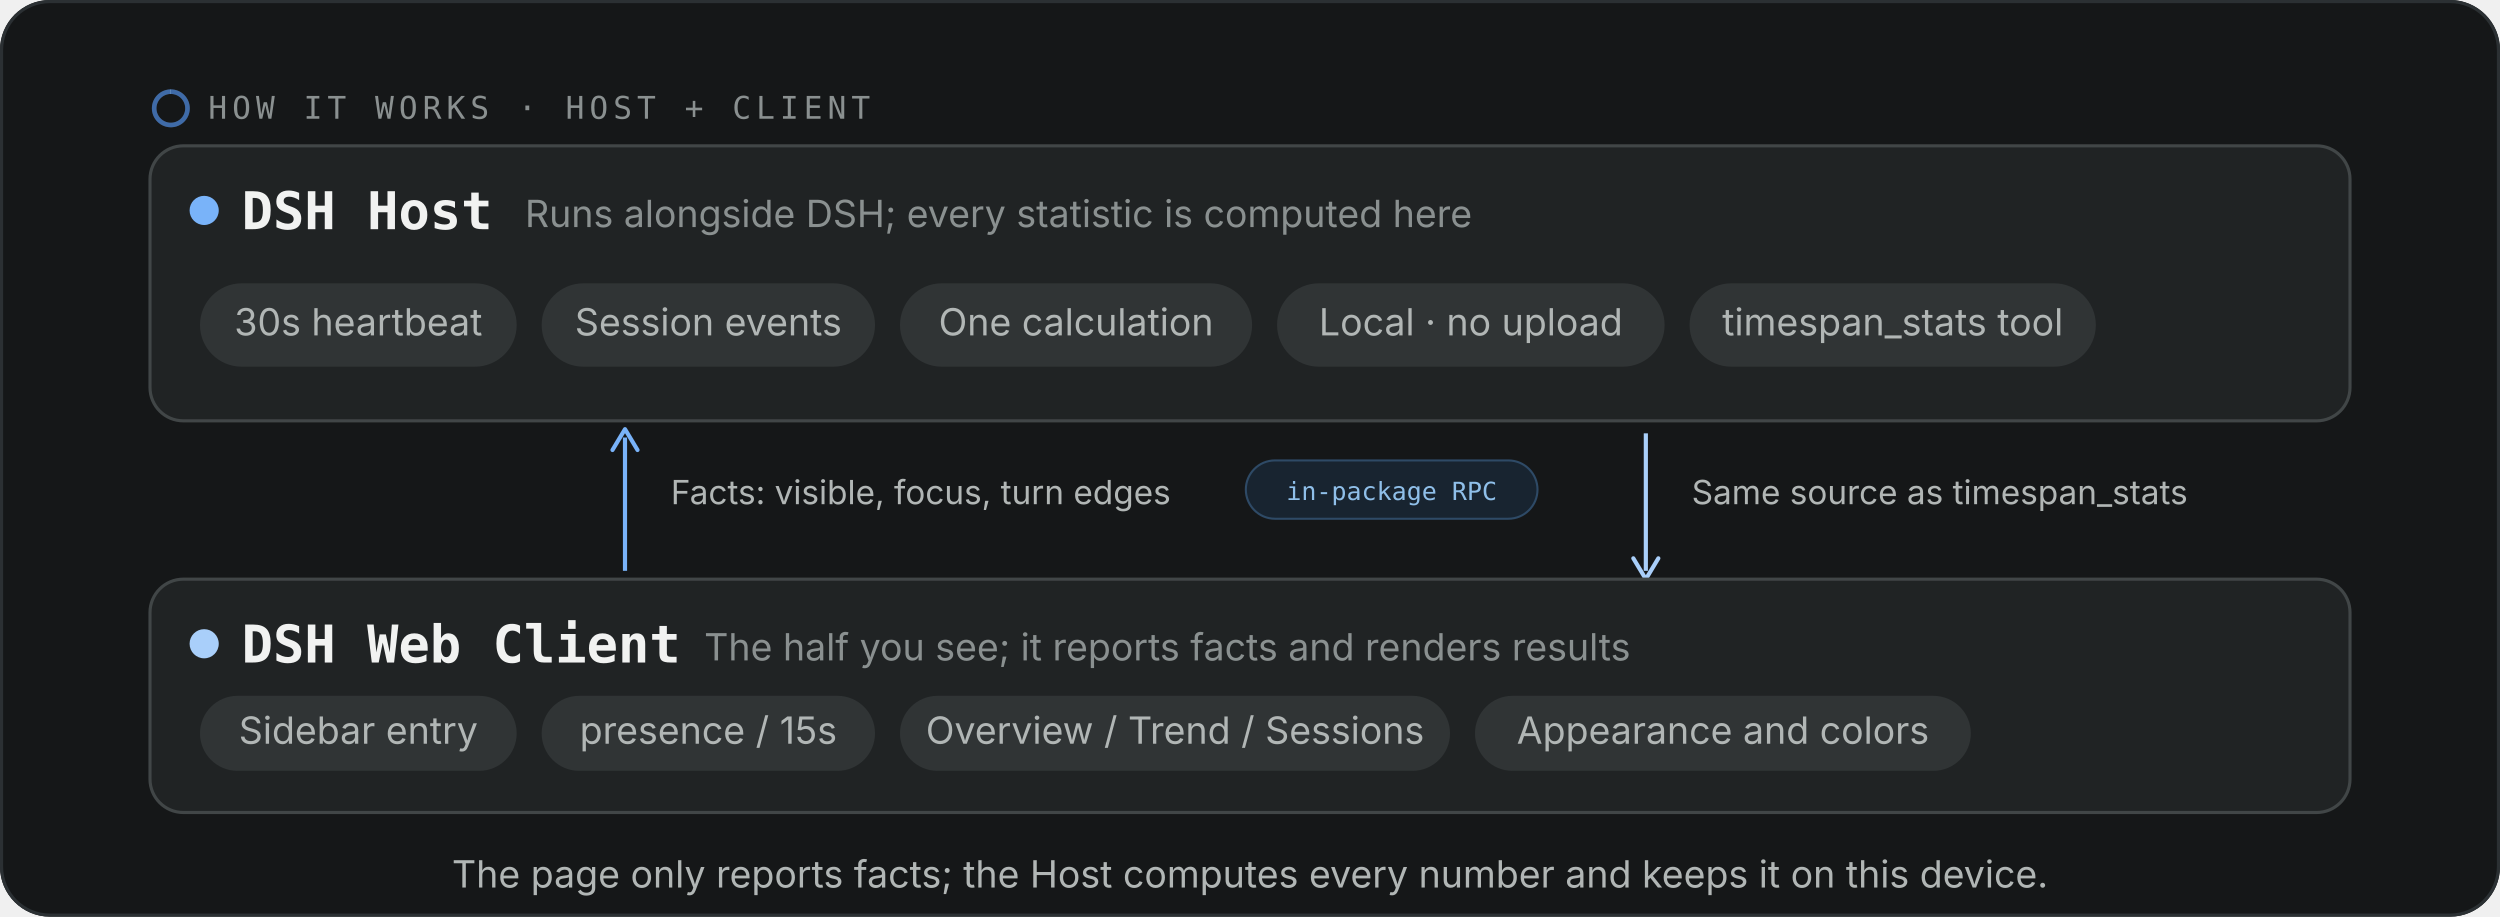
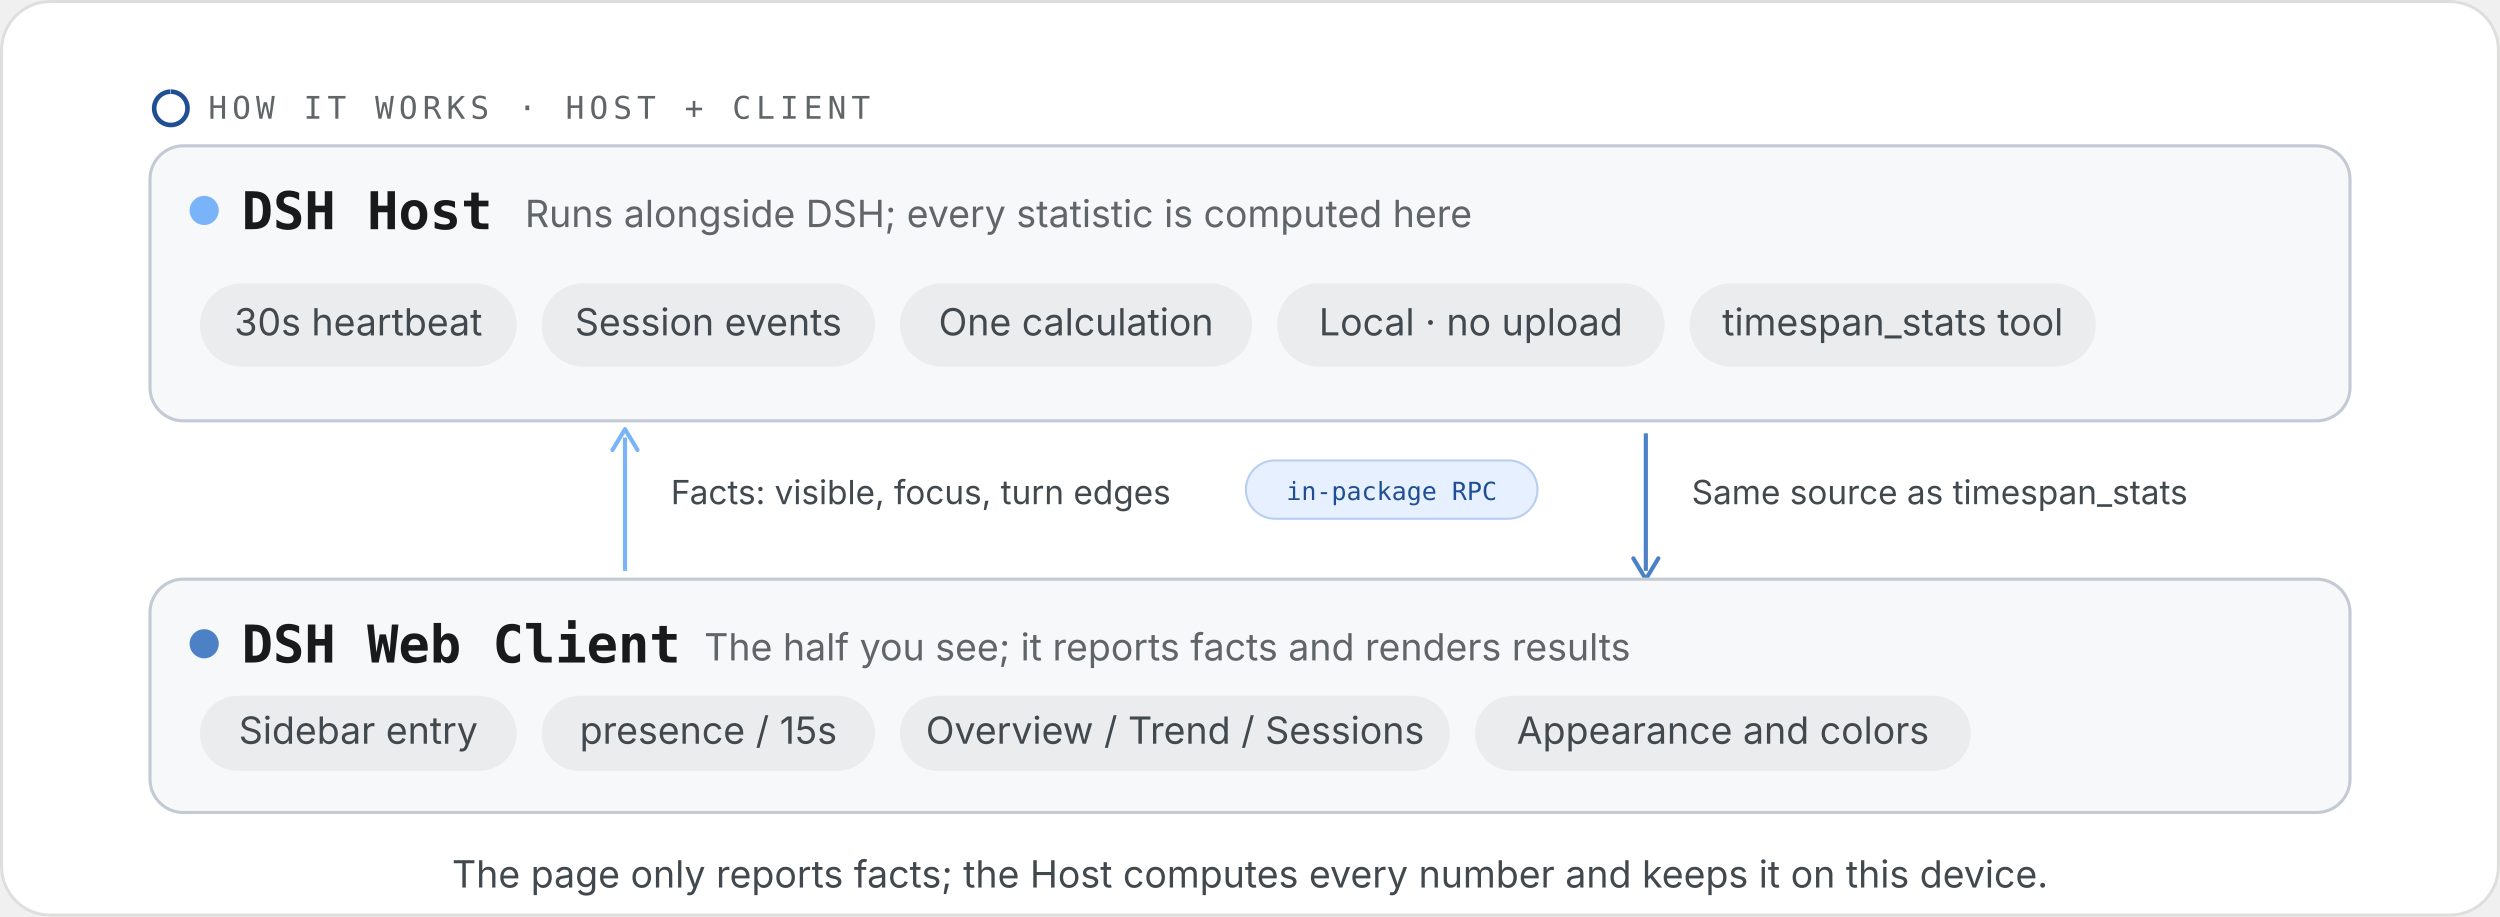
<svg xmlns="http://www.w3.org/2000/svg" width="1200" height="440" viewBox="0 0 1200 440" role="img" aria-labelledby="arch-title arch-desc">
-   <rect width="1200" height="440" rx="24" fill="#151718" />
-   <rect x="0.75" y="0.75" width="1198.5" height="438.5" rx="23.25" fill="none" stroke="#2b3033" stroke-width="1.5" />
+   <rect width="1200" height="440" rx="24" fill="#ffffff" />
+   <rect x="0.75" y="0.75" width="1198.5" height="438.5" rx="23.25" fill="none" stroke="#dedfdd" stroke-width="1.5" />
  <g font-family="-apple-system, BlinkMacSystemFont, 'Segoe UI', 'PingFang SC', 'Microsoft YaHei', sans-serif">
    <g transform="translate(72 42)">
-       <circle cx="10" cy="10" r="8" fill="none" stroke="#303435" stroke-width="2.2" />
+       <circle cx="10" cy="10" r="8" fill="none" stroke="#eaecee" stroke-width="2.2" />
      <g transform="rotate(-90 10 10)">
-         <circle cx="10" cy="10" r="8" fill="none" stroke="#3f6ba8" stroke-width="2.2" pathLength="100" stroke-dasharray="50 50" stroke-dashoffset="0" />
+         <circle cx="10" cy="10" r="8" fill="none" stroke="#1f4e94" stroke-width="2.2" pathLength="100" stroke-dasharray="50 50" stroke-dashoffset="0" />
        <circle cx="10" cy="10" r="8" fill="none" stroke="#79B3F9" stroke-width="2.2" pathLength="100" stroke-dasharray="30 70" stroke-dashoffset="-50" />
-         <circle cx="10" cy="10" r="8" fill="none" stroke="#C29BE8" stroke-width="2.2" pathLength="100" stroke-dasharray="20 80" stroke-dashoffset="-80" />
+         <circle cx="10" cy="10" r="8" fill="none" stroke="#7a5aa6" stroke-width="2.2" pathLength="100" stroke-dasharray="20 80" stroke-dashoffset="-80" />
      </g>
-       <text x="28" y="15" font-size="15" letter-spacing="2.4" fill="#8a9090" font-family="ui-monospace, 'Cascadia Mono', Consolas, 'SFMono-Regular', Menlo, monospace">HOW IT WORKS · HOST + CLIENT</text>
+       <text x="28" y="15" font-size="15" letter-spacing="2.4" fill="#606568" font-family="ui-monospace, 'Cascadia Mono', Consolas, 'SFMono-Regular', Menlo, monospace">HOW IT WORKS · HOST + CLIENT</text>
    </g>
    <g id="host-box">
-       <rect x="72" y="70" width="1056" height="132" rx="16" fill="#202324" stroke="#414647" stroke-width="1.5" />
+       <rect x="72" y="70" width="1056" height="132" rx="16" fill="#f7f8f9" stroke="#c3cad4" stroke-width="1.5" />
      <circle cx="98" cy="101" r="7" fill="#79B3F9" />
-       <text x="116" y="110" font-size="25" font-weight="700" fill="#f1f2f1" font-family="ui-monospace, 'Cascadia Mono', Consolas, 'SFMono-Regular', Menlo, monospace">DSH Host</text>
-       <text x="252" y="109" font-size="18" fill="#8a9090">Runs alongside DSH; every statistic is computed here</text>
-       <g font-size="18" fill="#b1b6b5" text-anchor="middle">
-         <rect x="96" y="136" width="152" height="40" rx="20" fill="#303435" />
+       <text x="116" y="110" font-size="25" font-weight="700" fill="#181a1c" font-family="ui-monospace, 'Cascadia Mono', Consolas, 'SFMono-Regular', Menlo, monospace">DSH Host</text>
+       <text x="252" y="109" font-size="18" fill="#606568">Runs alongside DSH; every statistic is computed here</text>
+       <g font-size="18" fill="#42494e" text-anchor="middle">
+         <rect x="96" y="136" width="152" height="40" rx="20" fill="#eaecee" />
        <text x="172" y="161">30s heartbeat</text>
-         <rect x="260" y="136" width="160" height="40" rx="20" fill="#303435" />
+         <rect x="260" y="136" width="160" height="40" rx="20" fill="#eaecee" />
        <text x="340" y="161">Session events</text>
-         <rect x="432" y="136" width="169" height="40" rx="20" fill="#303435" />
+         <rect x="432" y="136" width="169" height="40" rx="20" fill="#eaecee" />
        <text x="516.5" y="161">One calculation</text>
-         <rect x="613" y="136" width="186" height="40" rx="20" fill="#303435" />
+         <rect x="613" y="136" width="186" height="40" rx="20" fill="#eaecee" />
        <text x="706" y="161">Local · no upload</text>
-         <rect x="811" y="136" width="195" height="40" rx="20" fill="#303435" />
+         <rect x="811" y="136" width="195" height="40" rx="20" fill="#eaecee" />
        <text x="908.5" y="161">timespan_stats tool</text>
      </g>
    </g>
    <g id="channel">
      <line x1="300" y1="274" x2="300" y2="210" stroke="#79B3F9" stroke-width="2" />
      <path d="M294 216 300 206 306 216" fill="none" stroke="#79B3F9" stroke-width="2" stroke-linecap="round" stroke-linejoin="round" />
-       <text x="322" y="242" font-size="16" fill="#b1b6b5">Facts: visible, focus, turn edges</text>
-       <line x1="790" y1="208" x2="790" y2="274" stroke="#a9cffa" stroke-width="2" />
-       <path d="M784 268 790 278 796 268" fill="none" stroke="#a9cffa" stroke-width="2" stroke-linecap="round" stroke-linejoin="round" />
-       <text x="812" y="242" font-size="16" fill="#b1b6b5">Same source as timespan_stats</text>
-       <rect x="598" y="221" width="140" height="28" rx="14" fill="#182430" stroke="#2e4a66" stroke-width="1" />
-       <text x="668" y="240" text-anchor="middle" font-size="12" fill="#8fbfe9" font-family="ui-monospace, 'Cascadia Mono', Consolas, 'SFMono-Regular', Menlo, monospace">in-package RPC</text>
+       <text x="322" y="242" font-size="16" fill="#42494e">Facts: visible, focus, turn edges</text>
+       <line x1="790" y1="208" x2="790" y2="274" stroke="#4c81c6" stroke-width="2" />
+       <path d="M784 268 790 278 796 268" fill="none" stroke="#4c81c6" stroke-width="2" stroke-linecap="round" stroke-linejoin="round" />
+       <text x="812" y="242" font-size="16" fill="#42494e">Same source as timespan_stats</text>
+       <rect x="598" y="221" width="140" height="28" rx="14" fill="#e7f0fe" stroke="#b9cdf0" stroke-width="1" />
+       <text x="668" y="240" text-anchor="middle" font-size="12" fill="#1f4e94" font-family="ui-monospace, 'Cascadia Mono', Consolas, 'SFMono-Regular', Menlo, monospace">in-package RPC</text>
    </g>
    <g id="client-box">
-       <rect x="72" y="278" width="1056" height="112" rx="16" fill="#202324" stroke="#414647" stroke-width="1.5" />
-       <circle cx="98" cy="309" r="7" fill="#a9cffa" />
-       <text x="116" y="318" font-size="25" font-weight="700" fill="#f1f2f1" font-family="ui-monospace, 'Cascadia Mono', Consolas, 'SFMono-Regular', Menlo, monospace">DSH Web Client</text>
-       <text x="338" y="317" font-size="18" fill="#8a9090">The half you see; it reports facts and renders results</text>
-       <g font-size="18" fill="#b1b6b5" text-anchor="middle">
-         <rect x="96" y="334" width="152" height="36" rx="18" fill="#303435" />
+       <rect x="72" y="278" width="1056" height="112" rx="16" fill="#f7f8f9" stroke="#c3cad4" stroke-width="1.5" />
+       <circle cx="98" cy="309" r="7" fill="#4c81c6" />
+       <text x="116" y="318" font-size="25" font-weight="700" fill="#181a1c" font-family="ui-monospace, 'Cascadia Mono', Consolas, 'SFMono-Regular', Menlo, monospace">DSH Web Client</text>
+       <text x="338" y="317" font-size="18" fill="#606568">The half you see; it reports facts and renders results</text>
+       <g font-size="18" fill="#42494e" text-anchor="middle">
+         <rect x="96" y="334" width="152" height="36" rx="18" fill="#eaecee" />
        <text x="172" y="357">Sidebar entry</text>
-         <rect x="260" y="334" width="160" height="36" rx="18" fill="#303435" />
+         <rect x="260" y="334" width="160" height="36" rx="18" fill="#eaecee" />
        <text x="340" y="357">presence / 15s</text>
-         <rect x="432" y="334" width="264" height="36" rx="18" fill="#303435" />
+         <rect x="432" y="334" width="264" height="36" rx="18" fill="#eaecee" />
        <text x="564" y="357">Overview / Trend / Sessions</text>
-         <rect x="708" y="334" width="238" height="36" rx="18" fill="#303435" />
+         <rect x="708" y="334" width="238" height="36" rx="18" fill="#eaecee" />
        <text x="827" y="357">Appearance and colors</text>
      </g>
    </g>
-     <text x="600" y="426" text-anchor="middle" font-size="18" fill="#b1b6b5">The page only reports facts; the Host computes every number and keeps it on this device.</text>
+     <text x="600" y="426" text-anchor="middle" font-size="18" fill="#42494e">The page only reports facts; the Host computes every number and keeps it on this device.</text>
  </g>
</svg>
